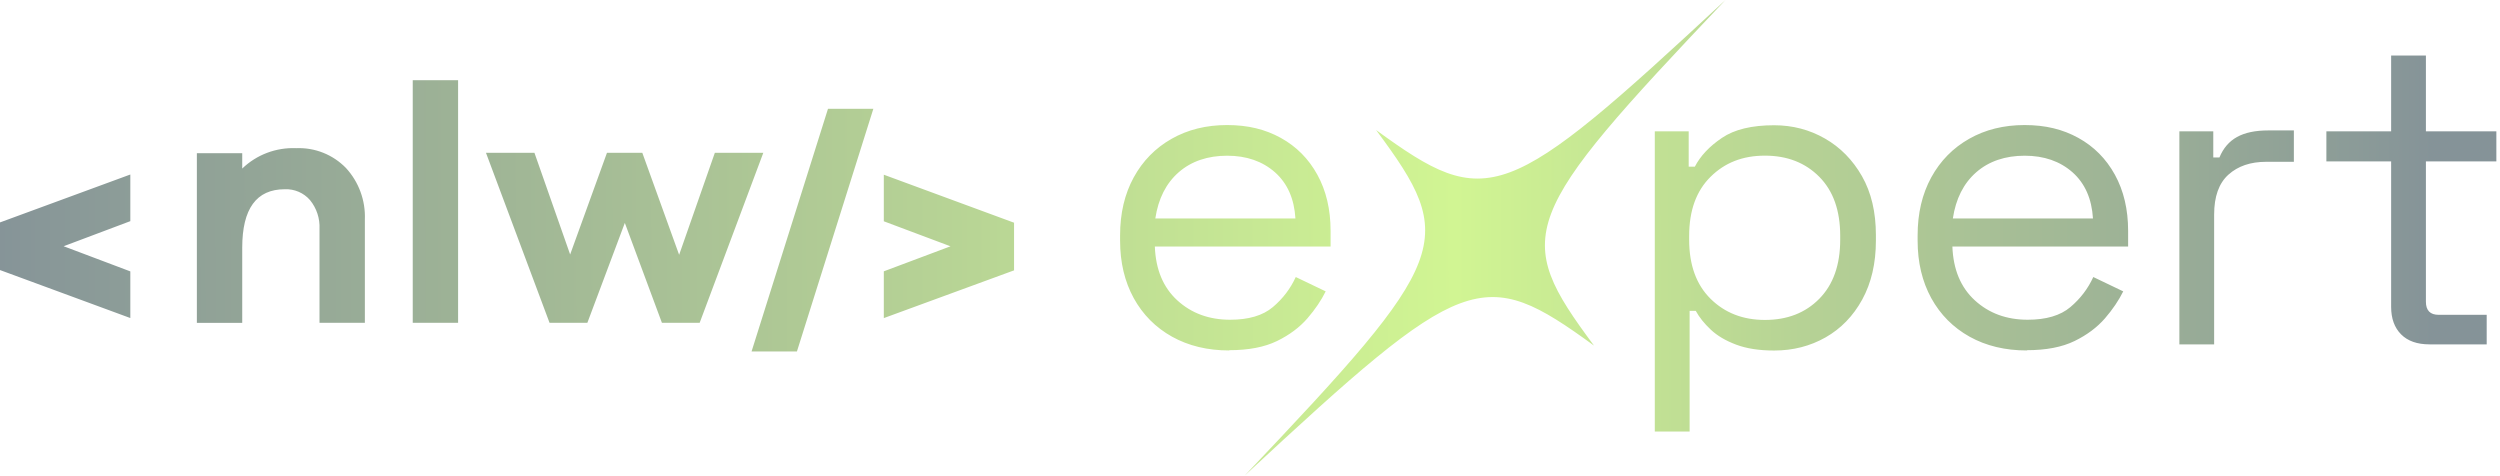
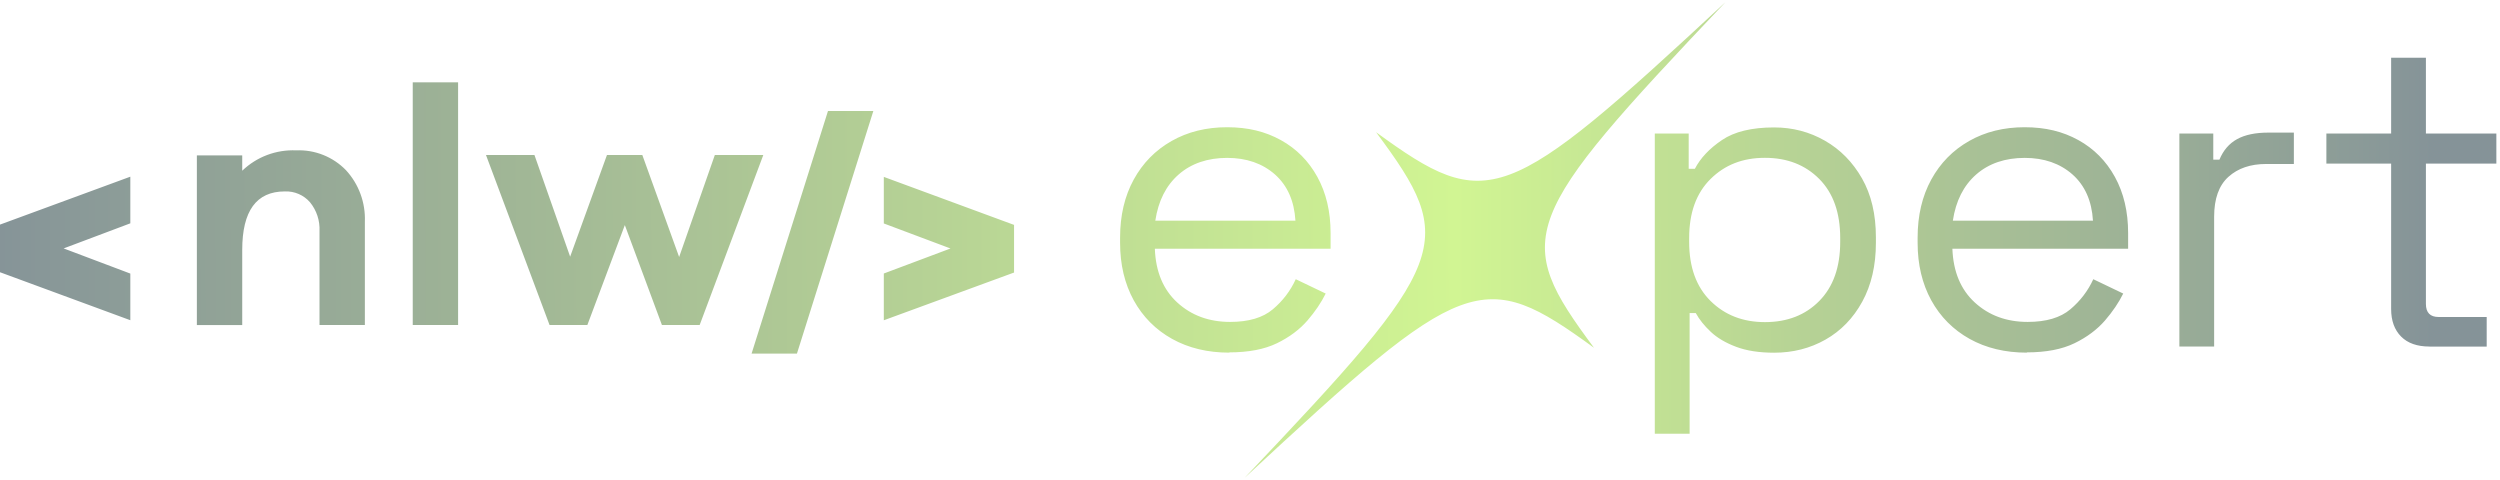
- <svg xmlns="http://www.w3.org/2000/svg" width="431" height="82" viewBox="0 0 431 82" fill="none">
+ <svg xmlns="http://www.w3.org/2000/svg" width="125" height="24" viewBox="0 0 431 82" fill="none">
  <path fill-rule="evenodd" clip-rule="evenodd" d="M274.806 59.583C255.57 45.579 252.567 46.697 214.575 82C250.261 44.416 251.392 41.457 237.236 22.417C256.472 36.421 259.474 35.303 297.467 0C261.78 37.584 260.65 40.543 274.806 59.583ZM418.842 59.368C416.719 59.368 415.086 58.793 413.945 57.641C412.803 56.489 412.232 54.908 412.232 52.909V27.827H401.068V22.643H412.232V9.577H418.226V22.643H430.372V27.827H418.226V52.017C418.226 53.519 418.956 54.275 420.429 54.275H428.706V59.38H418.831L418.842 59.368ZM71.156 13.823V55.653H78.976V13.823H71.156ZM152.369 54.806V46.776L163.865 42.462L152.369 38.148V30.119L174.767 38.374H174.824V46.63H174.767L152.369 54.84V54.817V54.806ZM142.745 18.758L129.571 60.588H137.391L150.565 18.758H142.745ZM22.467 38.115V30.085L0.046 38.329H0V46.573H0.046L22.467 54.829V46.788L10.971 42.451L22.467 38.126V38.115ZM62.903 37.832C63.028 34.569 61.864 31.372 59.638 28.956L59.649 28.967C57.412 26.663 54.295 25.41 51.064 25.545C47.605 25.398 44.249 26.663 41.76 29.057V26.415H33.94V55.664H41.76V42.711C41.76 35.98 44.203 32.626 49.101 32.626C50.767 32.558 52.366 33.247 53.45 34.501C54.592 35.901 55.174 37.685 55.083 39.481V55.653H62.903V37.832ZM114.115 55.653H120.622L131.593 26.347H123.237L117.083 43.931L110.736 26.347H104.64L98.293 43.874L92.139 26.347H83.783L94.742 55.653H101.261L107.722 38.431L114.115 55.653ZM211.939 60.419C208.194 60.419 204.907 59.628 202.064 58.047C199.233 56.466 197.03 54.253 195.454 51.396C193.89 48.538 193.103 45.241 193.103 41.48V40.577C193.103 36.771 193.89 33.439 195.454 30.582C197.018 27.725 199.199 25.512 201.984 23.93C204.77 22.349 207.955 21.559 211.551 21.559C215.147 21.559 218.126 22.293 220.809 23.772C223.492 25.252 225.592 27.364 227.111 30.119C228.629 32.875 229.394 36.105 229.394 39.809V42.508H199.096C199.244 46.46 200.534 49.555 202.966 51.779C205.398 54.004 208.434 55.122 212.076 55.122C215.261 55.122 217.715 54.4 219.439 52.943C221.163 51.486 222.476 49.758 223.389 47.759L228.549 50.232C227.784 51.779 226.734 53.338 225.398 54.885C224.051 56.432 222.316 57.742 220.158 58.793C218.001 59.843 215.261 60.374 211.916 60.374L211.939 60.419ZM199.187 37.663H223.332C223.127 34.264 221.951 31.61 219.805 29.701C217.647 27.804 214.907 26.844 211.562 26.844C208.217 26.844 205.386 27.793 203.206 29.701C201.025 31.61 199.69 34.264 199.176 37.663H199.187ZM285.286 22.643V74.389L285.298 74.4H291.291V53.598H292.353C292.958 54.705 293.814 55.778 294.933 56.828C296.052 57.878 297.501 58.736 299.305 59.414C301.097 60.092 303.289 60.431 305.869 60.431C309.112 60.431 312.068 59.674 314.717 58.172C317.365 56.67 319.489 54.49 321.053 51.633C322.617 48.776 323.404 45.399 323.404 41.492V40.52C323.404 36.568 322.605 33.18 321.007 30.379C319.409 27.578 317.285 25.41 314.625 23.886C311.965 22.361 309.043 21.593 305.858 21.593C302.011 21.593 299.008 22.316 296.862 23.773C294.704 25.23 293.152 26.878 292.193 28.73H291.131V22.643H285.286ZM313.644 51.509C311.246 53.948 308.118 55.157 304.271 55.157C300.481 55.157 297.353 53.937 294.899 51.509C292.444 49.081 291.211 45.693 291.211 41.334V40.656C291.211 36.297 292.444 32.909 294.899 30.481C297.353 28.053 300.424 26.833 304.271 26.833C308.118 26.833 311.235 28.053 313.644 30.481C316.052 32.909 317.251 36.297 317.251 40.656V41.334C317.251 45.693 316.041 49.081 313.644 51.509ZM349.434 60.419C345.689 60.419 342.402 59.628 339.559 58.047C336.728 56.466 334.525 54.253 332.949 51.396C331.385 48.538 330.597 45.241 330.597 41.48V40.577C330.597 36.771 331.385 33.439 332.949 30.582C334.513 27.725 336.694 25.512 339.479 23.93C342.265 22.349 345.45 21.559 349.046 21.559C352.642 21.559 355.621 22.293 358.304 23.772C360.987 25.252 363.087 27.364 364.606 30.119C366.124 32.875 366.889 36.105 366.889 39.809V42.508H336.591C336.739 46.46 338.029 49.555 340.461 51.779C342.892 54.004 345.929 55.122 349.571 55.122C352.756 55.122 355.21 54.4 356.934 52.943C358.658 51.486 359.971 49.758 360.884 47.759L366.044 50.232C365.279 51.779 364.229 53.338 362.893 54.885C361.546 56.432 359.811 57.742 357.653 58.793C355.496 59.843 352.756 60.374 349.411 60.374L349.434 60.419ZM336.682 37.663H360.827C360.621 34.264 359.446 31.61 357.299 29.701C355.142 27.804 352.402 26.844 349.057 26.844C345.712 26.844 342.881 27.793 340.701 29.701C338.52 31.61 337.184 34.264 336.671 37.663H336.682ZM375.724 22.643V59.369H381.717V36.986C381.717 33.88 382.539 31.587 384.183 30.108C385.827 28.629 387.996 27.895 390.679 27.895H395.462V22.485H391.056C388.829 22.485 387.037 22.858 385.667 23.614C384.297 24.371 383.293 25.546 382.63 27.149H381.569V22.643H375.724Z" fill="url(#paint0_linear_116_285)" />
  <defs>
    <linearGradient id="paint0_linear_116_285" x1="419.639" y1="38.408" x2="-3.021" y2="39.212" gradientUnits="userSpaceOnUse">
      <stop stop-color="#859398" />
      <stop offset="0.399" stop-color="#D1F593" />
      <stop offset="1" stop-color="#859398" />
    </linearGradient>
  </defs>
</svg>
